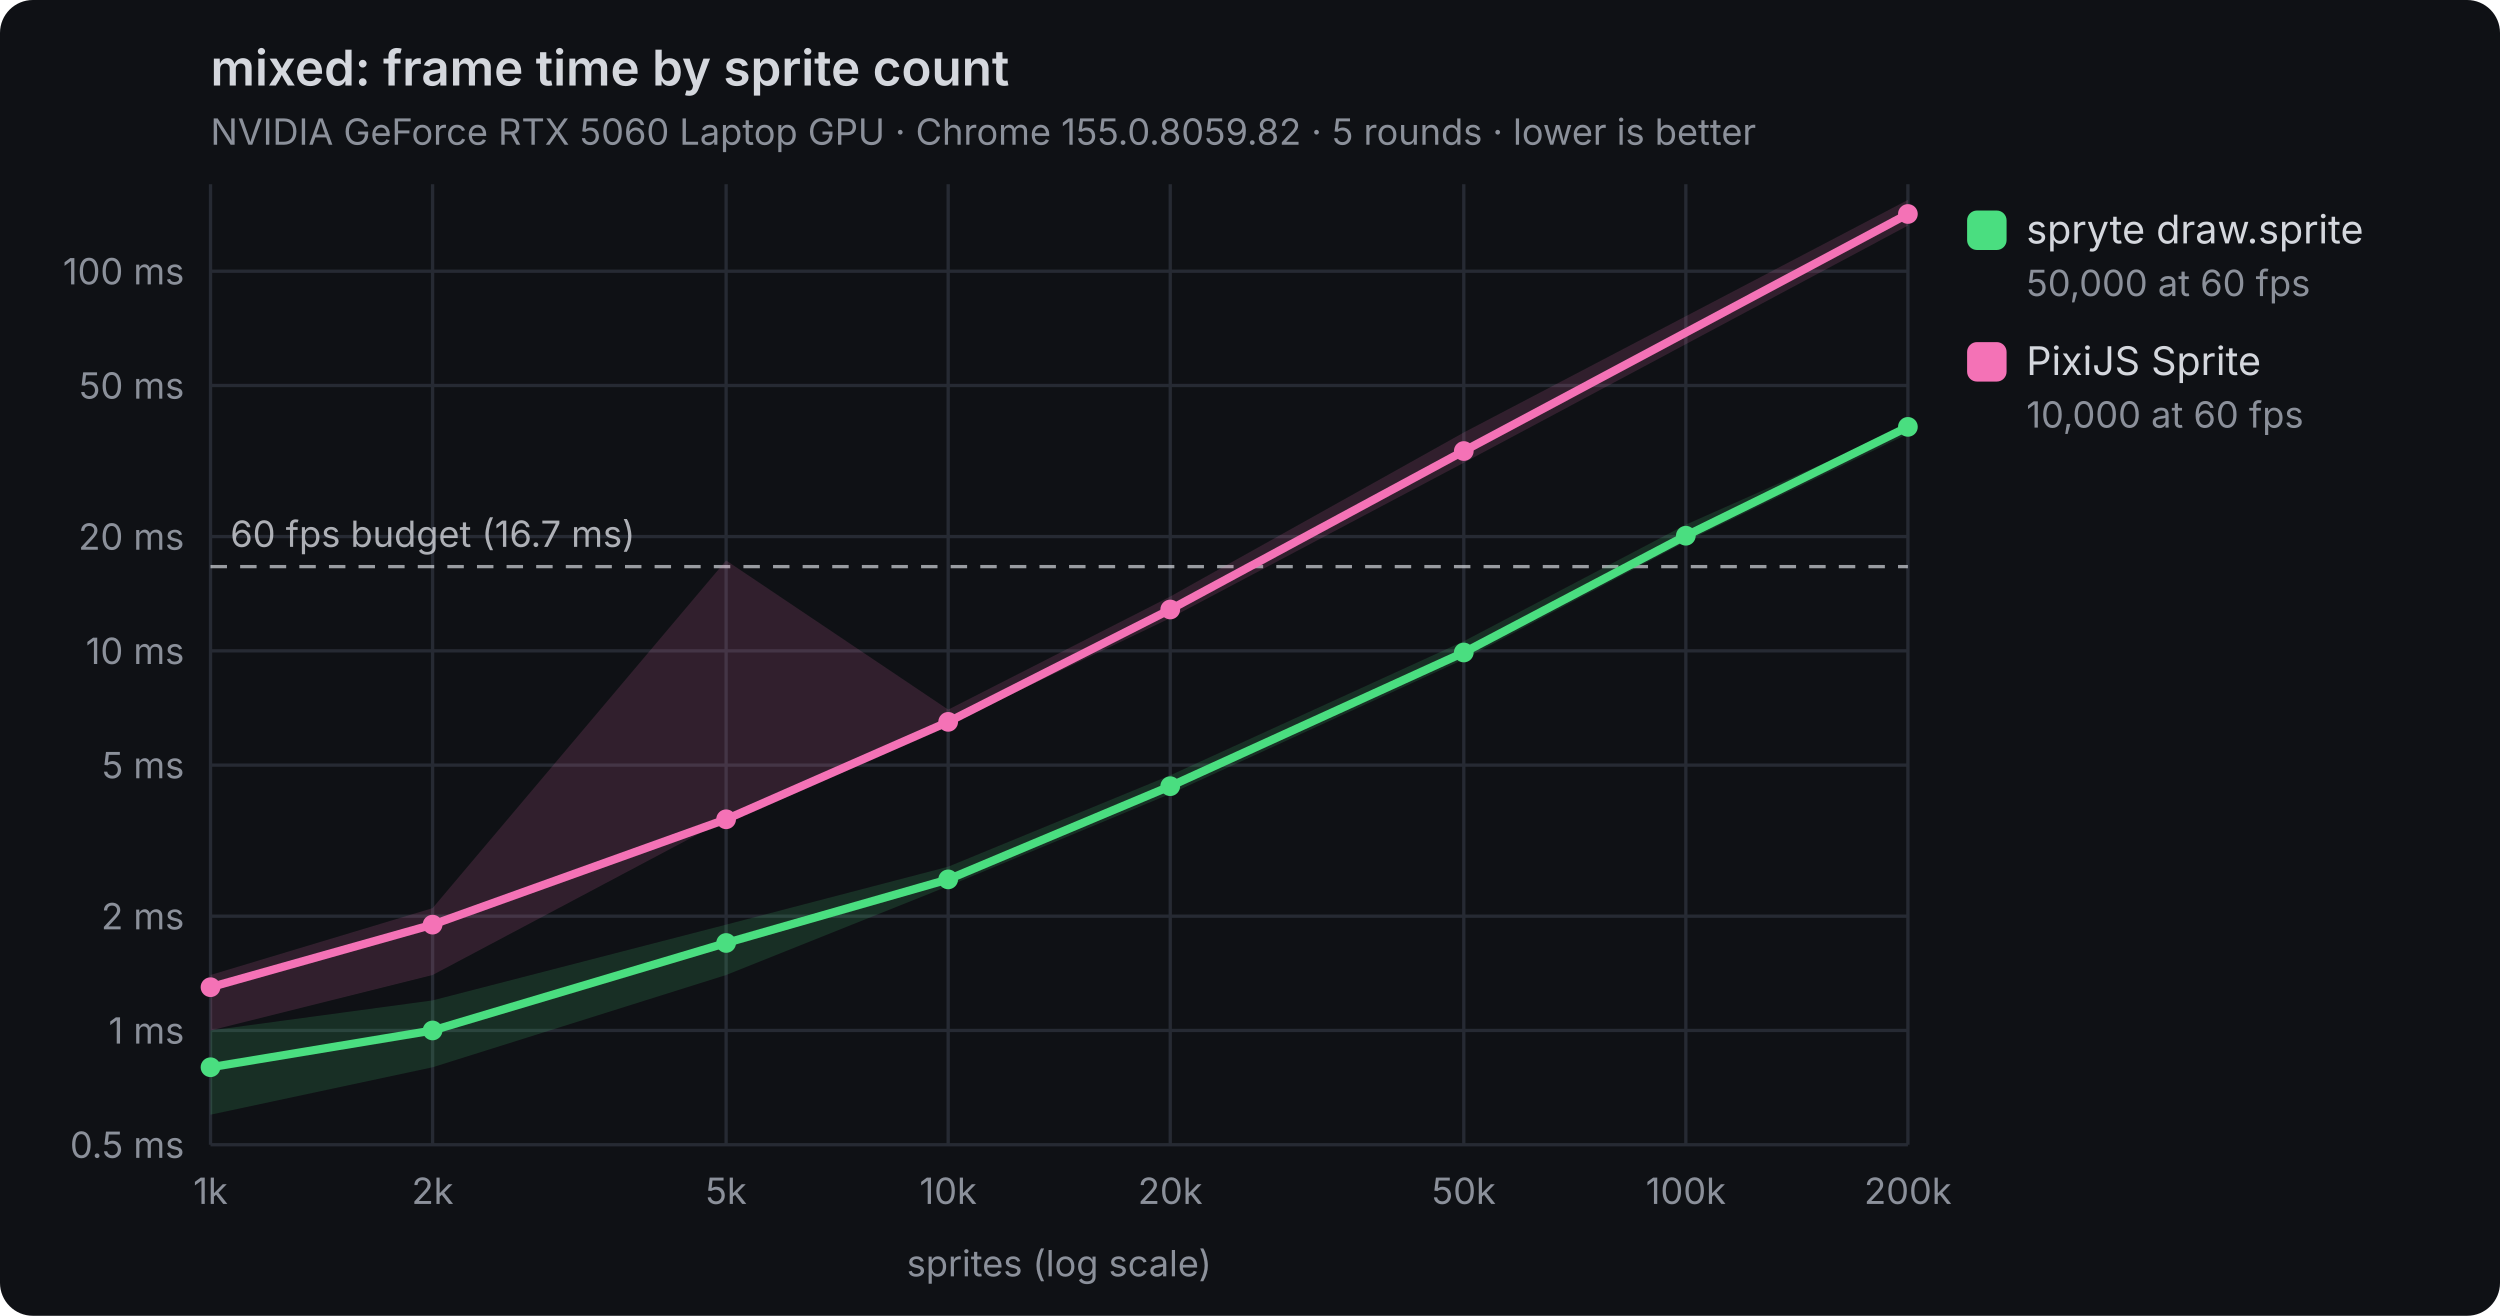
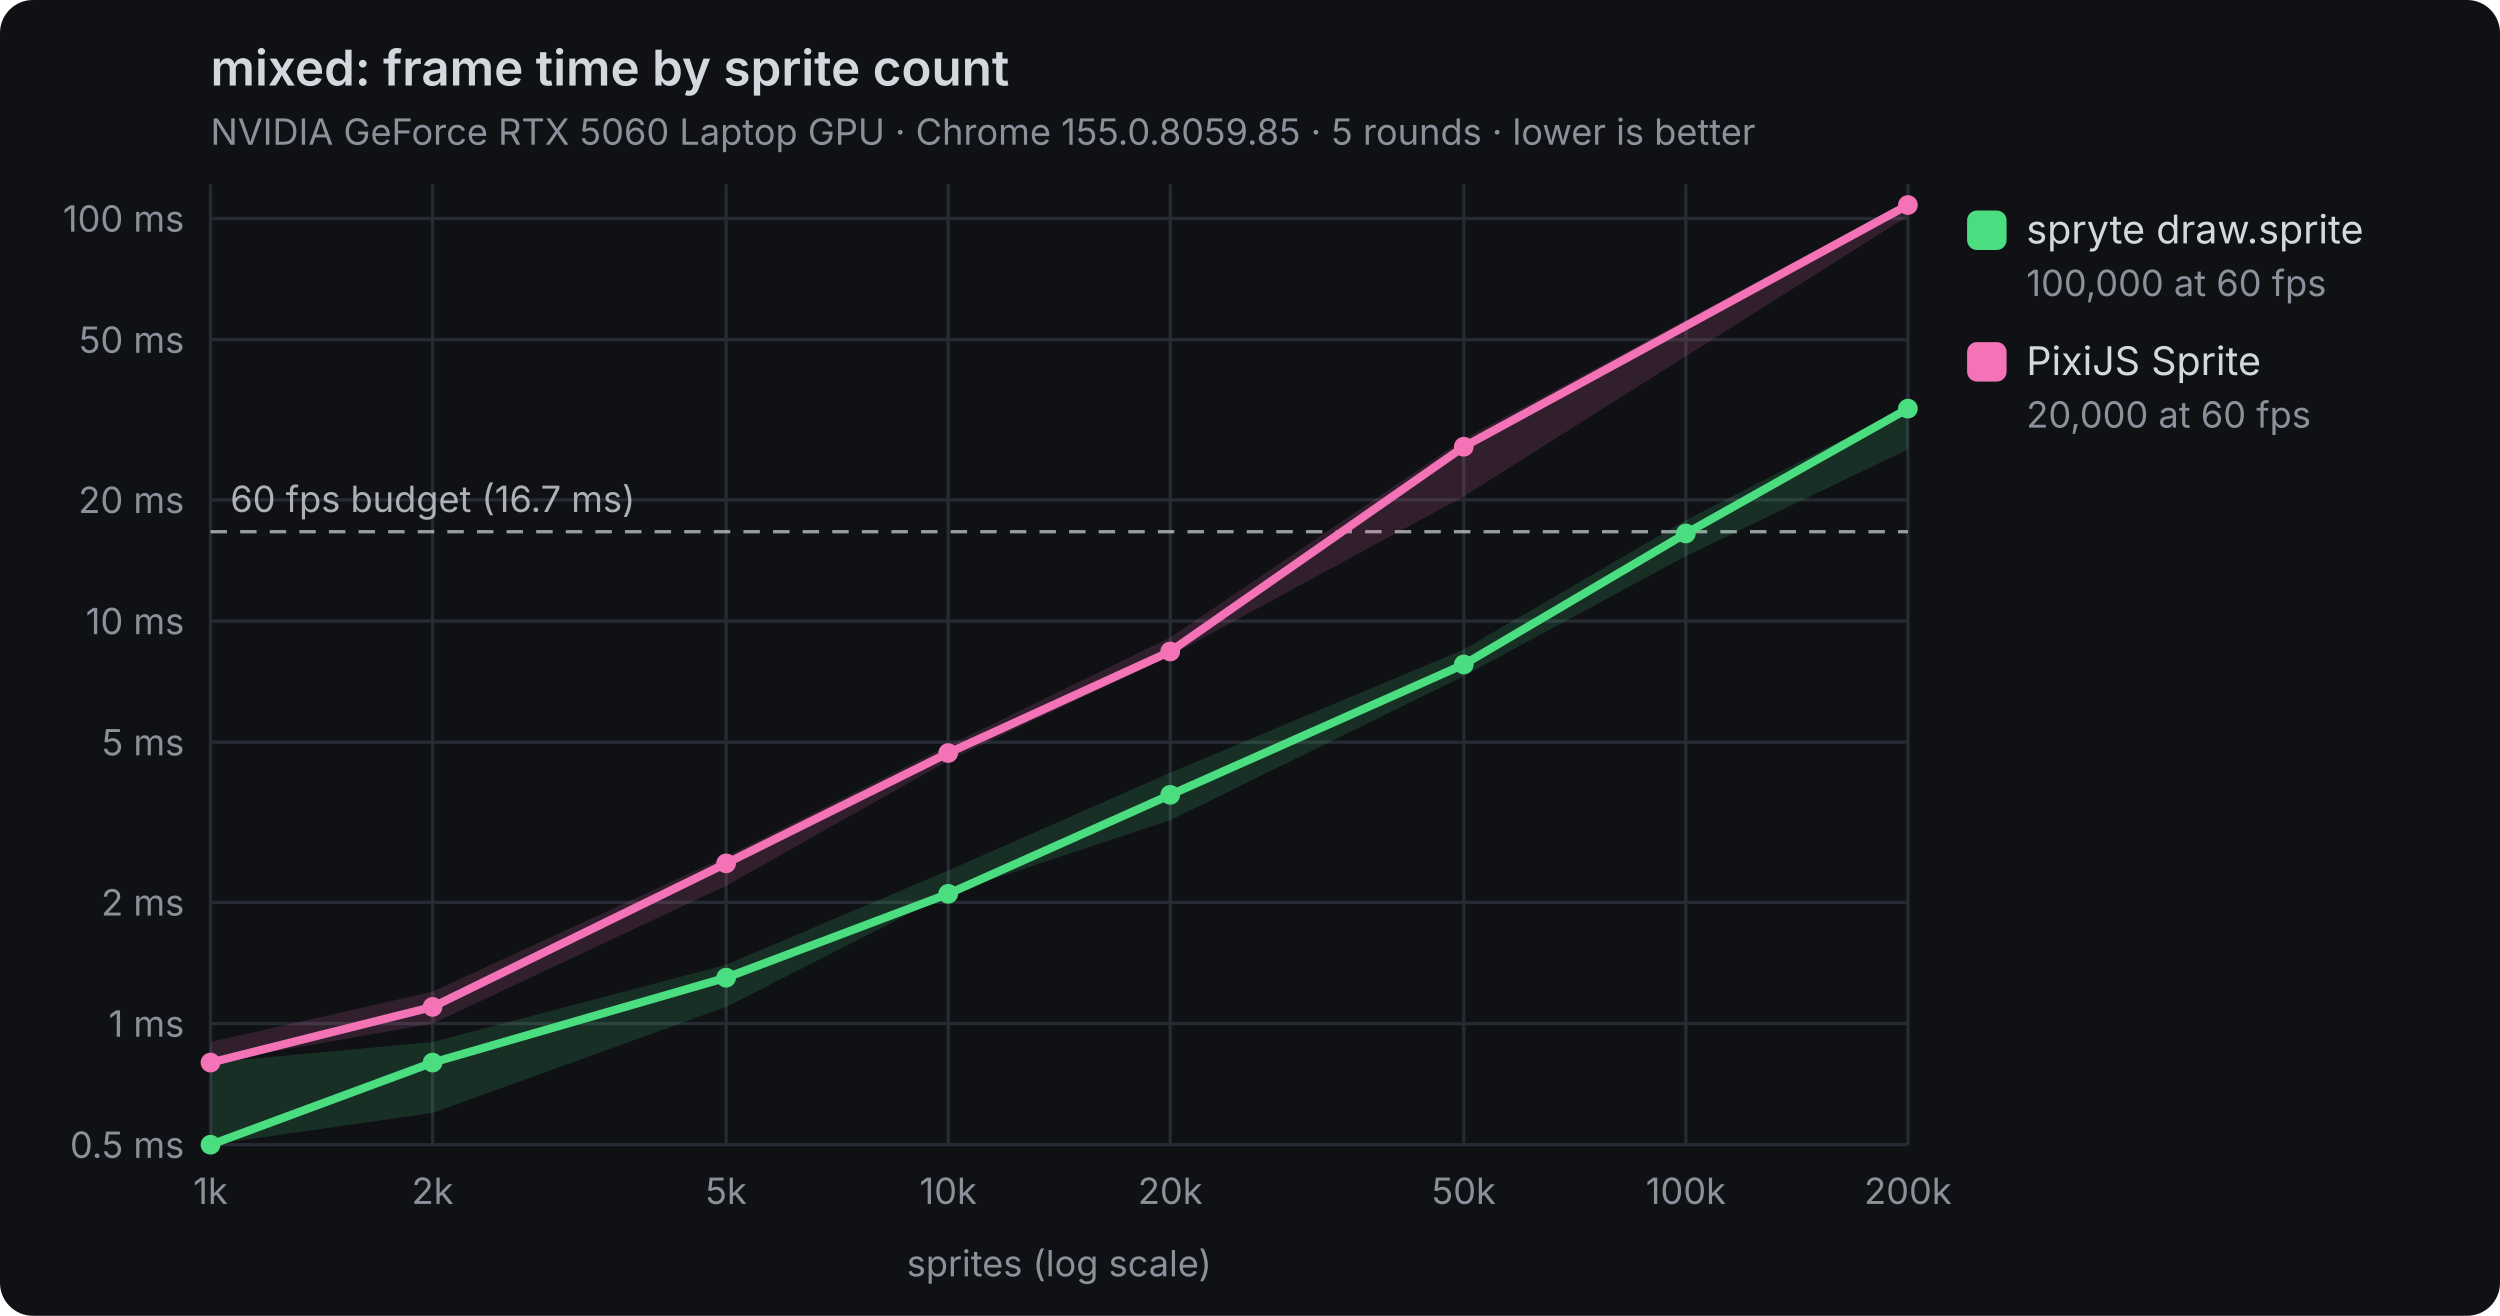
<svg xmlns="http://www.w3.org/2000/svg" viewBox="0 0 760 400" width="760" height="400" font-family="ui-sans-serif, system-ui, -apple-system, Segoe UI, sans-serif" role="img" aria-label="mixed: frame time by count">
  <rect width="760" height="400" rx="10" fill="#0f1115" />
  <text x="64" y="26" fill="#d4d7dd" font-size="15" font-weight="600">mixed: frame time by sprite count</text>
-   <text x="64" y="44" fill="#8b909a" font-size="11">NVIDIA GeForce RTX 5060 Laptop GPU · Chrome 155.0.8059.82 · 5 rounds · lower is better</text>
+   <text x="64" y="44" fill="#8b909a" font-size="11">NVIDIA GeForce RTX 5060 Laptop GPU · Chrome 155.0.8059.85 · 5 rounds · lower is better</text>
  <line x1="64" x2="580" y1="348" y2="348" stroke="#262a33" />
  <text x="56" y="352" fill="#8b909a" font-size="11" text-anchor="end">0.5 ms</text>
-   <line x1="64" x2="580" y1="313.26" y2="313.26" stroke="#262a33" />
-   <text x="56" y="317.26" fill="#8b909a" font-size="11" text-anchor="end">1 ms</text>
-   <line x1="64" x2="580" y1="278.519" y2="278.519" stroke="#262a33" />
-   <text x="56" y="282.519" fill="#8b909a" font-size="11" text-anchor="end">2 ms</text>
-   <line x1="64" x2="580" y1="232.595" y2="232.595" stroke="#262a33" />
-   <text x="56" y="236.595" fill="#8b909a" font-size="11" text-anchor="end">5 ms</text>
-   <line x1="64" x2="580" y1="197.855" y2="197.855" stroke="#262a33" />
-   <text x="56" y="201.855" fill="#8b909a" font-size="11" text-anchor="end">10 ms</text>
-   <line x1="64" x2="580" y1="163.115" y2="163.115" stroke="#262a33" />
-   <text x="56" y="167.115" fill="#8b909a" font-size="11" text-anchor="end">20 ms</text>
-   <line x1="64" x2="580" y1="117.191" y2="117.191" stroke="#262a33" />
-   <text x="56" y="121.191" fill="#8b909a" font-size="11" text-anchor="end">50 ms</text>
-   <line x1="64" x2="580" y1="82.45" y2="82.45" stroke="#262a33" />
-   <text x="56" y="86.45" fill="#8b909a" font-size="11" text-anchor="end">100 ms</text>
+   <line x1="64" x2="580" y1="311.163" y2="311.163" stroke="#262a33" />
+   <text x="56" y="315.163" fill="#8b909a" font-size="11" text-anchor="end">1 ms</text>
+   <line x1="64" x2="580" y1="274.325" y2="274.325" stroke="#262a33" />
+   <text x="56" y="278.325" fill="#8b909a" font-size="11" text-anchor="end">2 ms</text>
+   <line x1="64" x2="580" y1="225.629" y2="225.629" stroke="#262a33" />
+   <text x="56" y="229.629" fill="#8b909a" font-size="11" text-anchor="end">5 ms</text>
+   <line x1="64" x2="580" y1="188.791" y2="188.791" stroke="#262a33" />
+   <text x="56" y="192.791" fill="#8b909a" font-size="11" text-anchor="end">10 ms</text>
+   <line x1="64" x2="580" y1="151.954" y2="151.954" stroke="#262a33" />
+   <text x="56" y="155.954" fill="#8b909a" font-size="11" text-anchor="end">20 ms</text>
+   <line x1="64" x2="580" y1="103.257" y2="103.257" stroke="#262a33" />
+   <text x="56" y="107.257" fill="#8b909a" font-size="11" text-anchor="end">50 ms</text>
+   <line x1="64" x2="580" y1="66.42" y2="66.42" stroke="#262a33" />
+   <text x="56" y="70.42" fill="#8b909a" font-size="11" text-anchor="end">100 ms</text>
  <line x1="64" x2="64" y1="56" y2="348" stroke="#262a33" />
  <text x="64" y="366" fill="#8b909a" font-size="11" text-anchor="middle">1k</text>
  <line x1="131.505" x2="131.505" y1="56" y2="348" stroke="#262a33" />
  <text x="131.505" y="366" fill="#8b909a" font-size="11" text-anchor="middle">2k</text>
  <line x1="220.742" x2="220.742" y1="56" y2="348" stroke="#262a33" />
  <text x="220.742" y="366" fill="#8b909a" font-size="11" text-anchor="middle">5k</text>
  <line x1="288.247" x2="288.247" y1="56" y2="348" stroke="#262a33" />
  <text x="288.247" y="366" fill="#8b909a" font-size="11" text-anchor="middle">10k</text>
  <line x1="355.753" x2="355.753" y1="56" y2="348" stroke="#262a33" />
  <text x="355.753" y="366" fill="#8b909a" font-size="11" text-anchor="middle">20k</text>
  <line x1="444.99" x2="444.99" y1="56" y2="348" stroke="#262a33" />
  <text x="444.99" y="366" fill="#8b909a" font-size="11" text-anchor="middle">50k</text>
  <line x1="512.495" x2="512.495" y1="56" y2="348" stroke="#262a33" />
  <text x="512.495" y="366" fill="#8b909a" font-size="11" text-anchor="middle">100k</text>
  <line x1="580" x2="580" y1="56" y2="348" stroke="#262a33" />
  <text x="580" y="366" fill="#8b909a" font-size="11" text-anchor="middle">200k</text>
  <text x="322" y="388" fill="#8b909a" font-size="11" text-anchor="middle">sprites (log scale)</text>
-   <line x1="64" x2="580" y1="172.253" y2="172.253" stroke="#d4d7dd" stroke-dasharray="5 4" opacity="0.7" />
-   <text x="70" y="166.253" fill="#d4d7dd" font-size="11" opacity="0.8">60 fps budget (16.7 ms)</text>
-   <polygon points="64,338.862 131.505,324.444 220.742,296.396 288.247,269.382 355.753,241.334 444.99,200.426 512.495,164.641 580,131.877 580,129.515 512.495,159.49 444.99,194.935 355.753,235.696 288.247,263.478 220.742,281.09 131.505,304.122 64,313.26" fill="#4ade80" opacity="0.15" />
-   <polyline points="64,324.444 131.505,313.26 220.742,286.665 288.247,267.336 355.753,239.002 444.99,198.359 512.495,162.865 580,129.772" fill="none" stroke="#4ade80" stroke-width="2.5" stroke-linejoin="round" />
-   <circle cx="64" cy="324.444" r="3" fill="#4ade80" />
-   <circle cx="131.505" cy="313.26" r="3" fill="#4ade80" />
-   <circle cx="220.742" cy="286.665" r="3" fill="#4ade80" />
-   <circle cx="288.247" cy="267.336" r="3" fill="#4ade80" />
-   <circle cx="355.753" cy="239.002" r="3" fill="#4ade80" />
-   <circle cx="444.99" cy="198.359" r="3" fill="#4ade80" />
-   <circle cx="512.495" cy="162.865" r="3" fill="#4ade80" />
-   <circle cx="580" cy="129.772" r="3" fill="#4ade80" />
-   <polygon points="64,313.26 131.505,296.396 220.742,249.06 288.247,220.223 355.753,187.889 444.99,140.667 580,68.573 580,60.777 444.99,131.476 355.753,181.35 288.247,215.731 220.742,170.383 131.505,276.074 64,296.396" fill="#f472b6" opacity="0.15" />
-   <polyline points="64,300.11 131.505,281.09 220.742,249.06 288.247,219.446 355.753,185.287 444.99,137.113 580,65.052" fill="none" stroke="#f472b6" stroke-width="2.5" stroke-linejoin="round" />
-   <circle cx="64" cy="300.11" r="3" fill="#f472b6" />
-   <circle cx="131.505" cy="281.09" r="3" fill="#f472b6" />
-   <circle cx="220.742" cy="249.06" r="3" fill="#f472b6" />
-   <circle cx="288.247" cy="219.446" r="3" fill="#f472b6" />
-   <circle cx="355.753" cy="185.287" r="3" fill="#f472b6" />
-   <circle cx="444.99" cy="137.113" r="3" fill="#f472b6" />
-   <circle cx="580" cy="65.052" r="3" fill="#f472b6" />
+   <line x1="64" x2="580" y1="161.643" y2="161.643" stroke="#d4d7dd" stroke-dasharray="5 4" opacity="0.7" />
+   <text x="70" y="155.643" fill="#d4d7dd" font-size="11" opacity="0.8">60 fps budget (16.7 ms)</text>
+   <polygon points="64,348 131.505,338.31 220.742,306.097 288.247,271.732 355.753,249.347 444.99,205.516 512.495,169.044 580,136.598 580,123.442 512.495,158.147 444.99,197.428 355.753,234.895 288.247,264.636 220.742,293.281 131.505,316.762 64,323.022" fill="#4ade80" opacity="0.15" />
+   <polyline points="64,348 131.505,323.022 220.742,297.219 288.247,271.732 355.753,241.631 444.99,201.996 512.495,162.177 580,124.224" fill="none" stroke="#4ade80" stroke-width="2.5" stroke-linejoin="round" />
+   <circle cx="64" cy="348" r="3" fill="#4ade80" />
+   <circle cx="131.505" cy="323.022" r="3" fill="#4ade80" />
+   <circle cx="220.742" cy="297.219" r="3" fill="#4ade80" />
+   <circle cx="288.247" cy="271.732" r="3" fill="#4ade80" />
+   <circle cx="355.753" cy="241.631" r="3" fill="#4ade80" />
+   <circle cx="444.99" cy="201.996" r="3" fill="#4ade80" />
+   <circle cx="512.495" cy="162.177" r="3" fill="#4ade80" />
+   <circle cx="580" cy="124.224" r="3" fill="#4ade80" />
+   <polygon points="64,323.022 131.505,311.163 220.742,269.26 288.247,231.228 355.753,199.338 444.99,150.901 580,65.681 580,61.065 444.99,133.505 355.753,193.803 288.247,226.702 220.742,260.382 131.505,301.473 64,316.762" fill="#f472b6" opacity="0.15" />
+   <polyline points="64,323.022 131.505,306.097 220.742,262.466 288.247,228.917 355.753,198.057 444.99,135.808 580,62.33" fill="none" stroke="#f472b6" stroke-width="2.5" stroke-linejoin="round" />
+   <circle cx="64" cy="323.022" r="3" fill="#f472b6" />
+   <circle cx="131.505" cy="306.097" r="3" fill="#f472b6" />
+   <circle cx="220.742" cy="262.466" r="3" fill="#f472b6" />
+   <circle cx="288.247" cy="228.917" r="3" fill="#f472b6" />
+   <circle cx="355.753" cy="198.057" r="3" fill="#f472b6" />
+   <circle cx="444.99" cy="135.808" r="3" fill="#f472b6" />
+   <circle cx="580" cy="62.33" r="3" fill="#f472b6" />
  <rect x="598" y="64" width="12" height="12" rx="3" fill="#4ade80" />
  <text x="616" y="74" fill="#d4d7dd" font-size="12">spryte draw.sprite</text>
-   <text x="616" y="90" fill="#8b909a" font-size="11">50,000 at 60 fps</text>
+   <text x="616" y="90" fill="#8b909a" font-size="11">100,000 at 60 fps</text>
  <rect x="598" y="104" width="12" height="12" rx="3" fill="#f472b6" />
  <text x="616" y="114" fill="#d4d7dd" font-size="12">PixiJS Sprite</text>
-   <text x="616" y="130" fill="#8b909a" font-size="11">10,000 at 60 fps</text>
+   <text x="616" y="130" fill="#8b909a" font-size="11">20,000 at 60 fps</text>
</svg>
